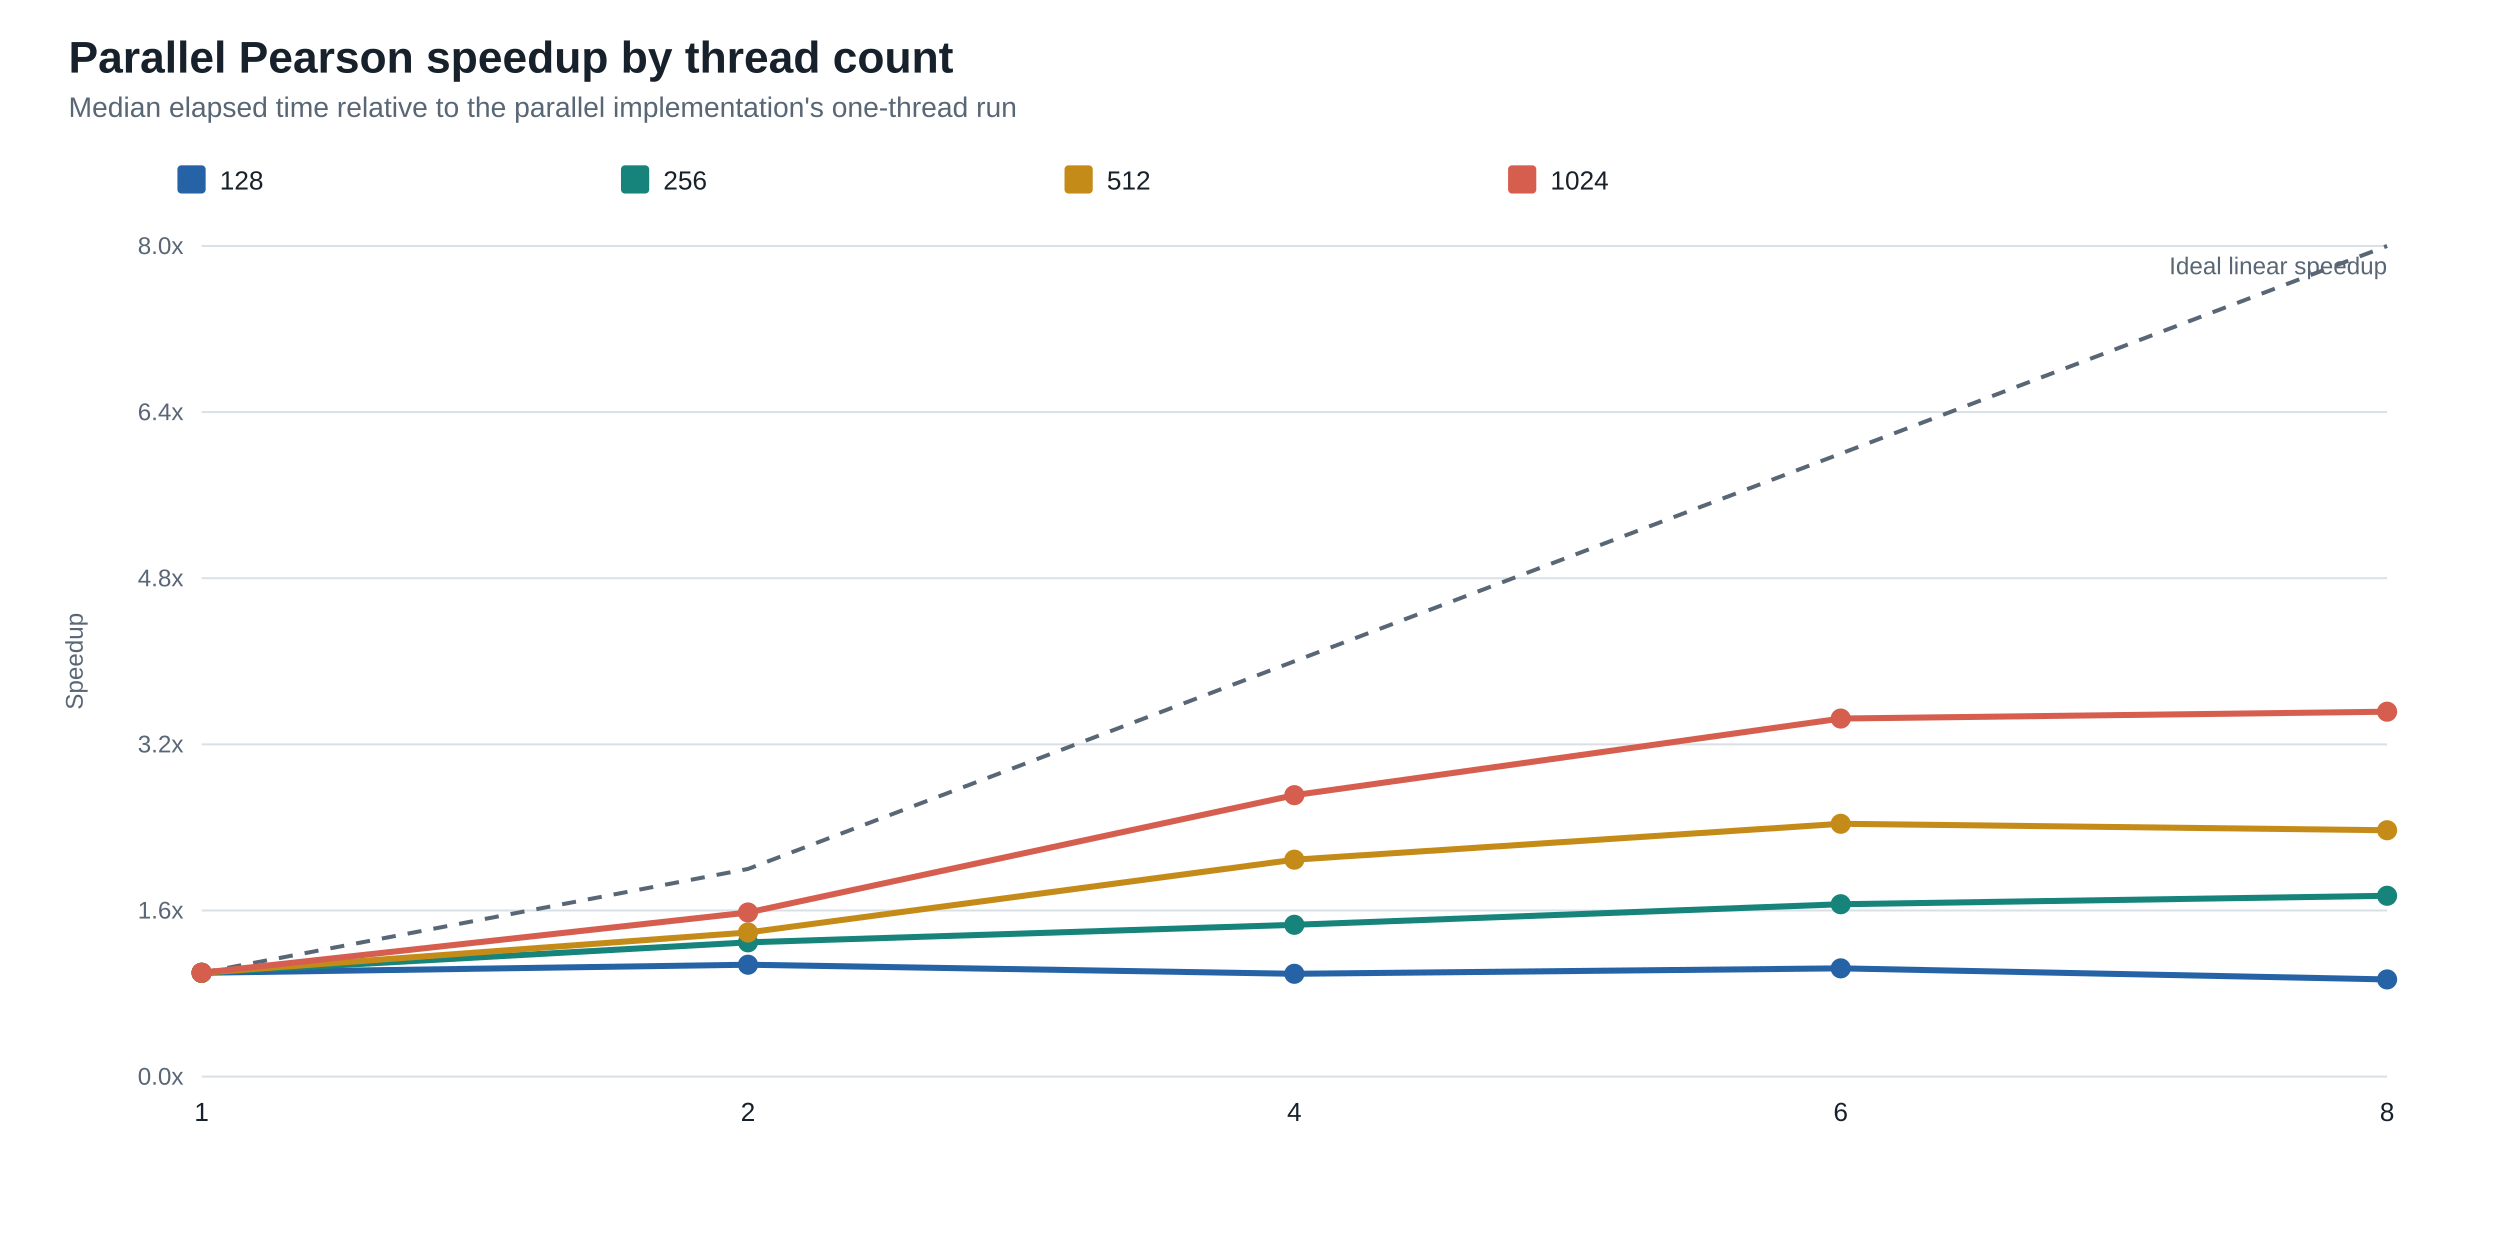
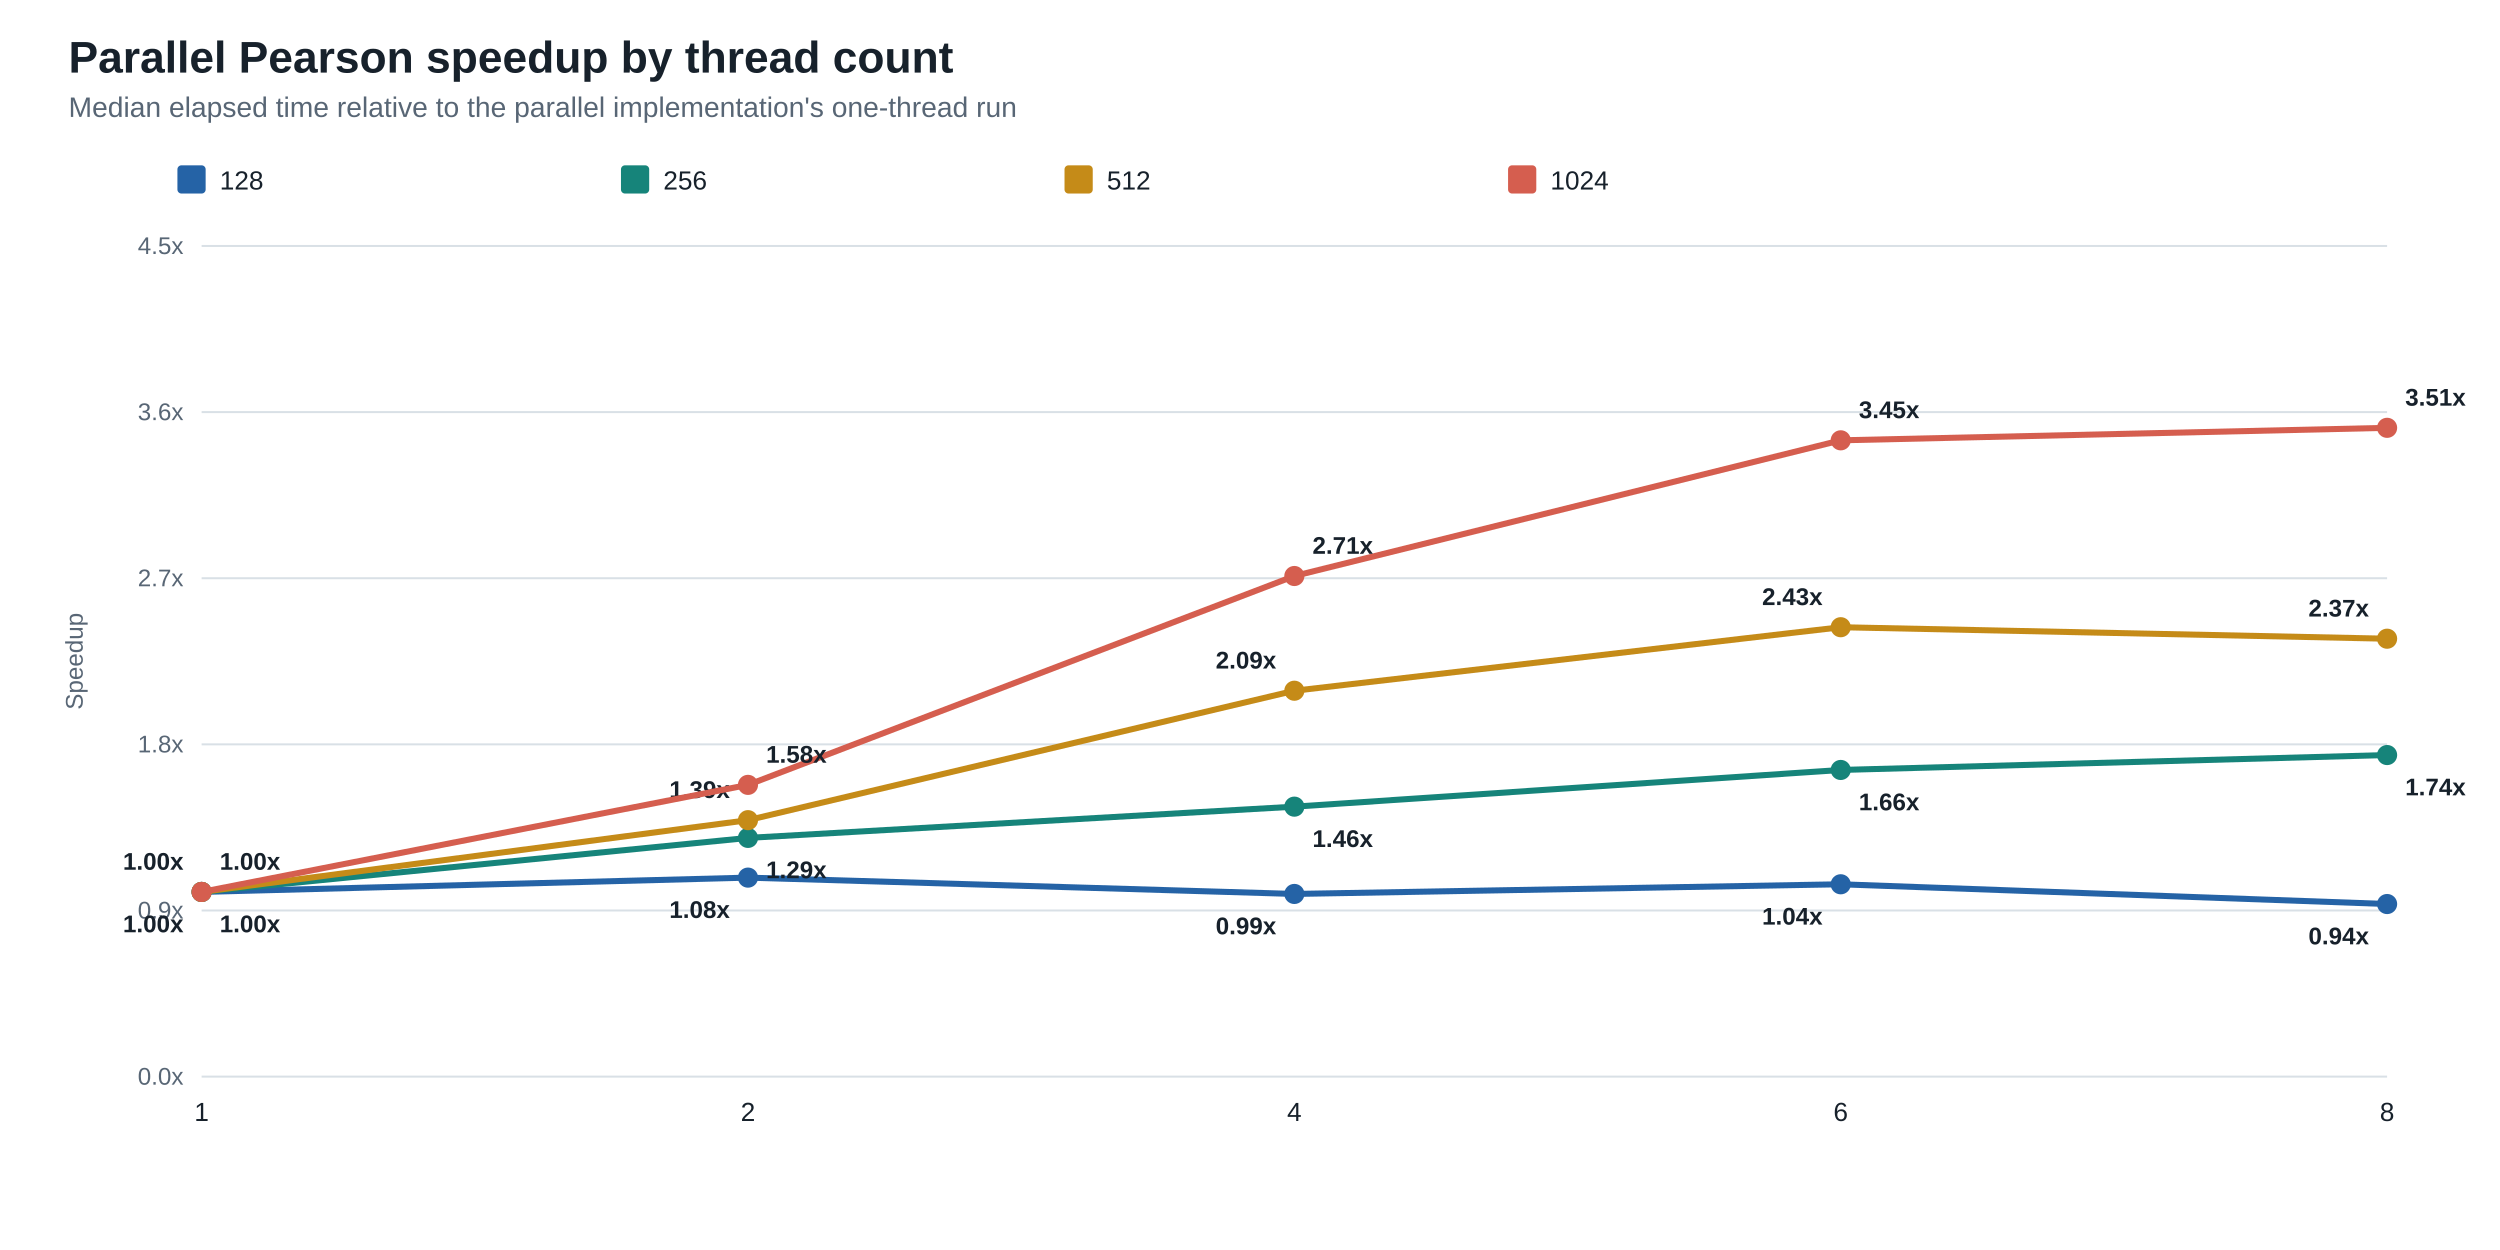
<svg xmlns="http://www.w3.org/2000/svg" width="1240" height="620" viewBox="0 0 1240 620">
  <style>
text { font-family: Arial, Helvetica, sans-serif; fill: #17212b; letter-spacing: 0; }
.title { font-size: 22px; font-weight: 700; }
.subtitle { font-size: 14px; fill: #586675; }
.axis { font-size: 12px; fill: #586675; }
.label { font-size: 13px; }
.value { font-size: 12px; font-weight: 700; }
+ .value-small { font-size: 10px; font-weight: 700; }
</style>
  <rect width="1240" height="620" fill="#ffffff" />
  <text x="34" y="36" class="title">Parallel Pearson speedup by thread count</text>
  <text x="34" y="58" class="subtitle">Median elapsed time relative to the parallel implementation's one-thread run</text>
  <rect x="88" y="82" width="14" height="14" rx="2" fill="#2563a6" />
  <text x="109" y="94" class="label">128</text>
  <rect x="308" y="82" width="14" height="14" rx="2" fill="#16847a" />
  <text x="329" y="94" class="label">256</text>
  <rect x="528" y="82" width="14" height="14" rx="2" fill="#c58b18" />
  <text x="549" y="94" class="label">512</text>
  <rect x="748" y="82" width="14" height="14" rx="2" fill="#d55e4f" />
  <text x="769" y="94" class="label">1024</text>
  <line x1="100" y1="534.0" x2="1184" y2="534.0" stroke="#d9e0e6" />
  <text x="91" y="538.0" text-anchor="end" class="axis">0.0x</text>
  <line x1="100" y1="451.6" x2="1184" y2="451.6" stroke="#d9e0e6" />
-   <text x="91" y="455.6" text-anchor="end" class="axis">1.6x</text>
+   <text x="91" y="455.6" text-anchor="end" class="axis">0.9x</text>
  <line x1="100" y1="369.2" x2="1184" y2="369.2" stroke="#d9e0e6" />
-   <text x="91" y="373.2" text-anchor="end" class="axis">3.2x</text>
+   <text x="91" y="373.2" text-anchor="end" class="axis">1.8x</text>
  <line x1="100" y1="286.8" x2="1184" y2="286.8" stroke="#d9e0e6" />
-   <text x="91" y="290.8" text-anchor="end" class="axis">4.8x</text>
+   <text x="91" y="290.8" text-anchor="end" class="axis">2.7x</text>
  <line x1="100" y1="204.4" x2="1184" y2="204.4" stroke="#d9e0e6" />
-   <text x="91" y="208.4" text-anchor="end" class="axis">6.4x</text>
+   <text x="91" y="208.4" text-anchor="end" class="axis">3.6x</text>
  <line x1="100" y1="122.0" x2="1184" y2="122.0" stroke="#d9e0e6" />
-   <text x="91" y="126.0" text-anchor="end" class="axis">8.0x</text>
-   <polyline points="100.0,482.5 371.0,431.0 642.0,328.0 913.0,225.0 1184.0,122.0" fill="none" stroke="#586675" stroke-width="2" stroke-dasharray="7 6" />
-   <text x="1184" y="136.0" text-anchor="end" class="axis">Ideal linear speedup</text>
-   <polyline points="100.0,482.5 371.0,478.5 642.0,483.0 913.0,480.3 1184.0,485.8" fill="none" stroke="#2563a6" stroke-width="3" />
-   <circle cx="100.0" cy="482.5" r="5" fill="#2563a6" />
-   <circle cx="371.0" cy="478.5" r="5" fill="#2563a6" />
-   <circle cx="642.0" cy="483.0" r="5" fill="#2563a6" />
-   <circle cx="913.0" cy="480.3" r="5" fill="#2563a6" />
-   <circle cx="1184.0" cy="485.8" r="5" fill="#2563a6" />
-   <polyline points="100.0,482.5 371.0,467.4 642.0,458.7 913.0,448.5 1184.0,444.3" fill="none" stroke="#16847a" stroke-width="3" />
-   <circle cx="100.0" cy="482.5" r="5" fill="#16847a" />
-   <circle cx="371.0" cy="467.4" r="5" fill="#16847a" />
-   <circle cx="642.0" cy="458.7" r="5" fill="#16847a" />
-   <circle cx="913.0" cy="448.5" r="5" fill="#16847a" />
-   <circle cx="1184.0" cy="444.3" r="5" fill="#16847a" />
-   <polyline points="100.0,482.5 371.0,462.5 642.0,426.4 913.0,408.6 1184.0,411.8" fill="none" stroke="#c58b18" stroke-width="3" />
-   <circle cx="100.0" cy="482.5" r="5" fill="#c58b18" />
-   <circle cx="371.0" cy="462.5" r="5" fill="#c58b18" />
-   <circle cx="642.0" cy="426.4" r="5" fill="#c58b18" />
-   <circle cx="913.0" cy="408.6" r="5" fill="#c58b18" />
-   <circle cx="1184.0" cy="411.8" r="5" fill="#c58b18" />
-   <polyline points="100.0,482.5 371.0,452.6 642.0,394.4 913.0,356.4 1184.0,353.0" fill="none" stroke="#d55e4f" stroke-width="3" />
-   <circle cx="100.0" cy="482.5" r="5" fill="#d55e4f" />
-   <circle cx="371.0" cy="452.6" r="5" fill="#d55e4f" />
-   <circle cx="642.0" cy="394.4" r="5" fill="#d55e4f" />
-   <circle cx="913.0" cy="356.4" r="5" fill="#d55e4f" />
-   <circle cx="1184.0" cy="353.0" r="5" fill="#d55e4f" />
+   <text x="91" y="126.0" text-anchor="end" class="axis">4.5x</text>
+   <polyline points="100.0,442.4 371.0,435.3 642.0,443.4 913.0,438.6 1184.0,448.4" fill="none" stroke="#2563a6" stroke-width="3" />
+   <circle cx="100.0" cy="442.4" r="5" fill="#2563a6" />
+   <text x="76.0" y="462.4" text-anchor="middle" class="value">1.00x</text>
+   <circle cx="371.0" cy="435.3" r="5" fill="#2563a6" />
+   <text x="347.0" y="455.3" text-anchor="middle" class="value">1.08x</text>
+   <circle cx="642.0" cy="443.4" r="5" fill="#2563a6" />
+   <text x="618.0" y="463.4" text-anchor="middle" class="value">0.99x</text>
+   <circle cx="913.0" cy="438.6" r="5" fill="#2563a6" />
+   <text x="889.0" y="458.6" text-anchor="middle" class="value">1.04x</text>
+   <circle cx="1184.0" cy="448.4" r="5" fill="#2563a6" />
+   <text x="1160.0" y="468.4" text-anchor="middle" class="value">0.94x</text>
+   <polyline points="100.0,442.4 371.0,415.6 642.0,400.1 913.0,381.9 1184.0,374.5" fill="none" stroke="#16847a" stroke-width="3" />
+   <circle cx="100.0" cy="442.4" r="5" fill="#16847a" />
+   <text x="124.0" y="462.4" text-anchor="middle" class="value">1.00x</text>
+   <circle cx="371.0" cy="415.6" r="5" fill="#16847a" />
+   <text x="395.0" y="435.6" text-anchor="middle" class="value">1.29x</text>
+   <circle cx="642.0" cy="400.1" r="5" fill="#16847a" />
+   <text x="666.0" y="420.1" text-anchor="middle" class="value">1.46x</text>
+   <circle cx="913.0" cy="381.9" r="5" fill="#16847a" />
+   <text x="937.0" y="401.9" text-anchor="middle" class="value">1.66x</text>
+   <circle cx="1184.0" cy="374.5" r="5" fill="#16847a" />
+   <text x="1208.0" y="394.5" text-anchor="middle" class="value">1.74x</text>
+   <polyline points="100.0,442.4 371.0,406.8 642.0,342.6 913.0,311.1 1184.0,316.8" fill="none" stroke="#c58b18" stroke-width="3" />
+   <circle cx="100.0" cy="442.4" r="5" fill="#c58b18" />
+   <text x="76.0" y="431.4" text-anchor="middle" class="value">1.00x</text>
+   <circle cx="371.0" cy="406.8" r="5" fill="#c58b18" />
+   <text x="347.0" y="395.8" text-anchor="middle" class="value">1.39x</text>
+   <circle cx="642.0" cy="342.6" r="5" fill="#c58b18" />
+   <text x="618.0" y="331.6" text-anchor="middle" class="value">2.09x</text>
+   <circle cx="913.0" cy="311.1" r="5" fill="#c58b18" />
+   <text x="889.0" y="300.1" text-anchor="middle" class="value">2.43x</text>
+   <circle cx="1184.0" cy="316.8" r="5" fill="#c58b18" />
+   <text x="1160.0" y="305.8" text-anchor="middle" class="value">2.37x</text>
+   <polyline points="100.0,442.4 371.0,389.3 642.0,285.7 913.0,218.4 1184.0,212.2" fill="none" stroke="#d55e4f" stroke-width="3" />
+   <circle cx="100.0" cy="442.4" r="5" fill="#d55e4f" />
+   <text x="124.0" y="431.4" text-anchor="middle" class="value">1.00x</text>
+   <circle cx="371.0" cy="389.3" r="5" fill="#d55e4f" />
+   <text x="395.0" y="378.3" text-anchor="middle" class="value">1.58x</text>
+   <circle cx="642.0" cy="285.7" r="5" fill="#d55e4f" />
+   <text x="666.0" y="274.7" text-anchor="middle" class="value">2.71x</text>
+   <circle cx="913.0" cy="218.4" r="5" fill="#d55e4f" />
+   <text x="937.0" y="207.4" text-anchor="middle" class="value">3.45x</text>
+   <circle cx="1184.0" cy="212.2" r="5" fill="#d55e4f" />
+   <text x="1208.0" y="201.2" text-anchor="middle" class="value">3.51x</text>
  <text x="100.0" y="556" text-anchor="middle" class="label">1</text>
  <text x="371.0" y="556" text-anchor="middle" class="label">2</text>
  <text x="642.0" y="556" text-anchor="middle" class="label">4</text>
  <text x="913.0" y="556" text-anchor="middle" class="label">6</text>
  <text x="1184.0" y="556" text-anchor="middle" class="label">8</text>
  <text x="41" y="328.0" transform="rotate(-90 41 328.0)" text-anchor="middle" class="axis">Speedup</text>
</svg>
